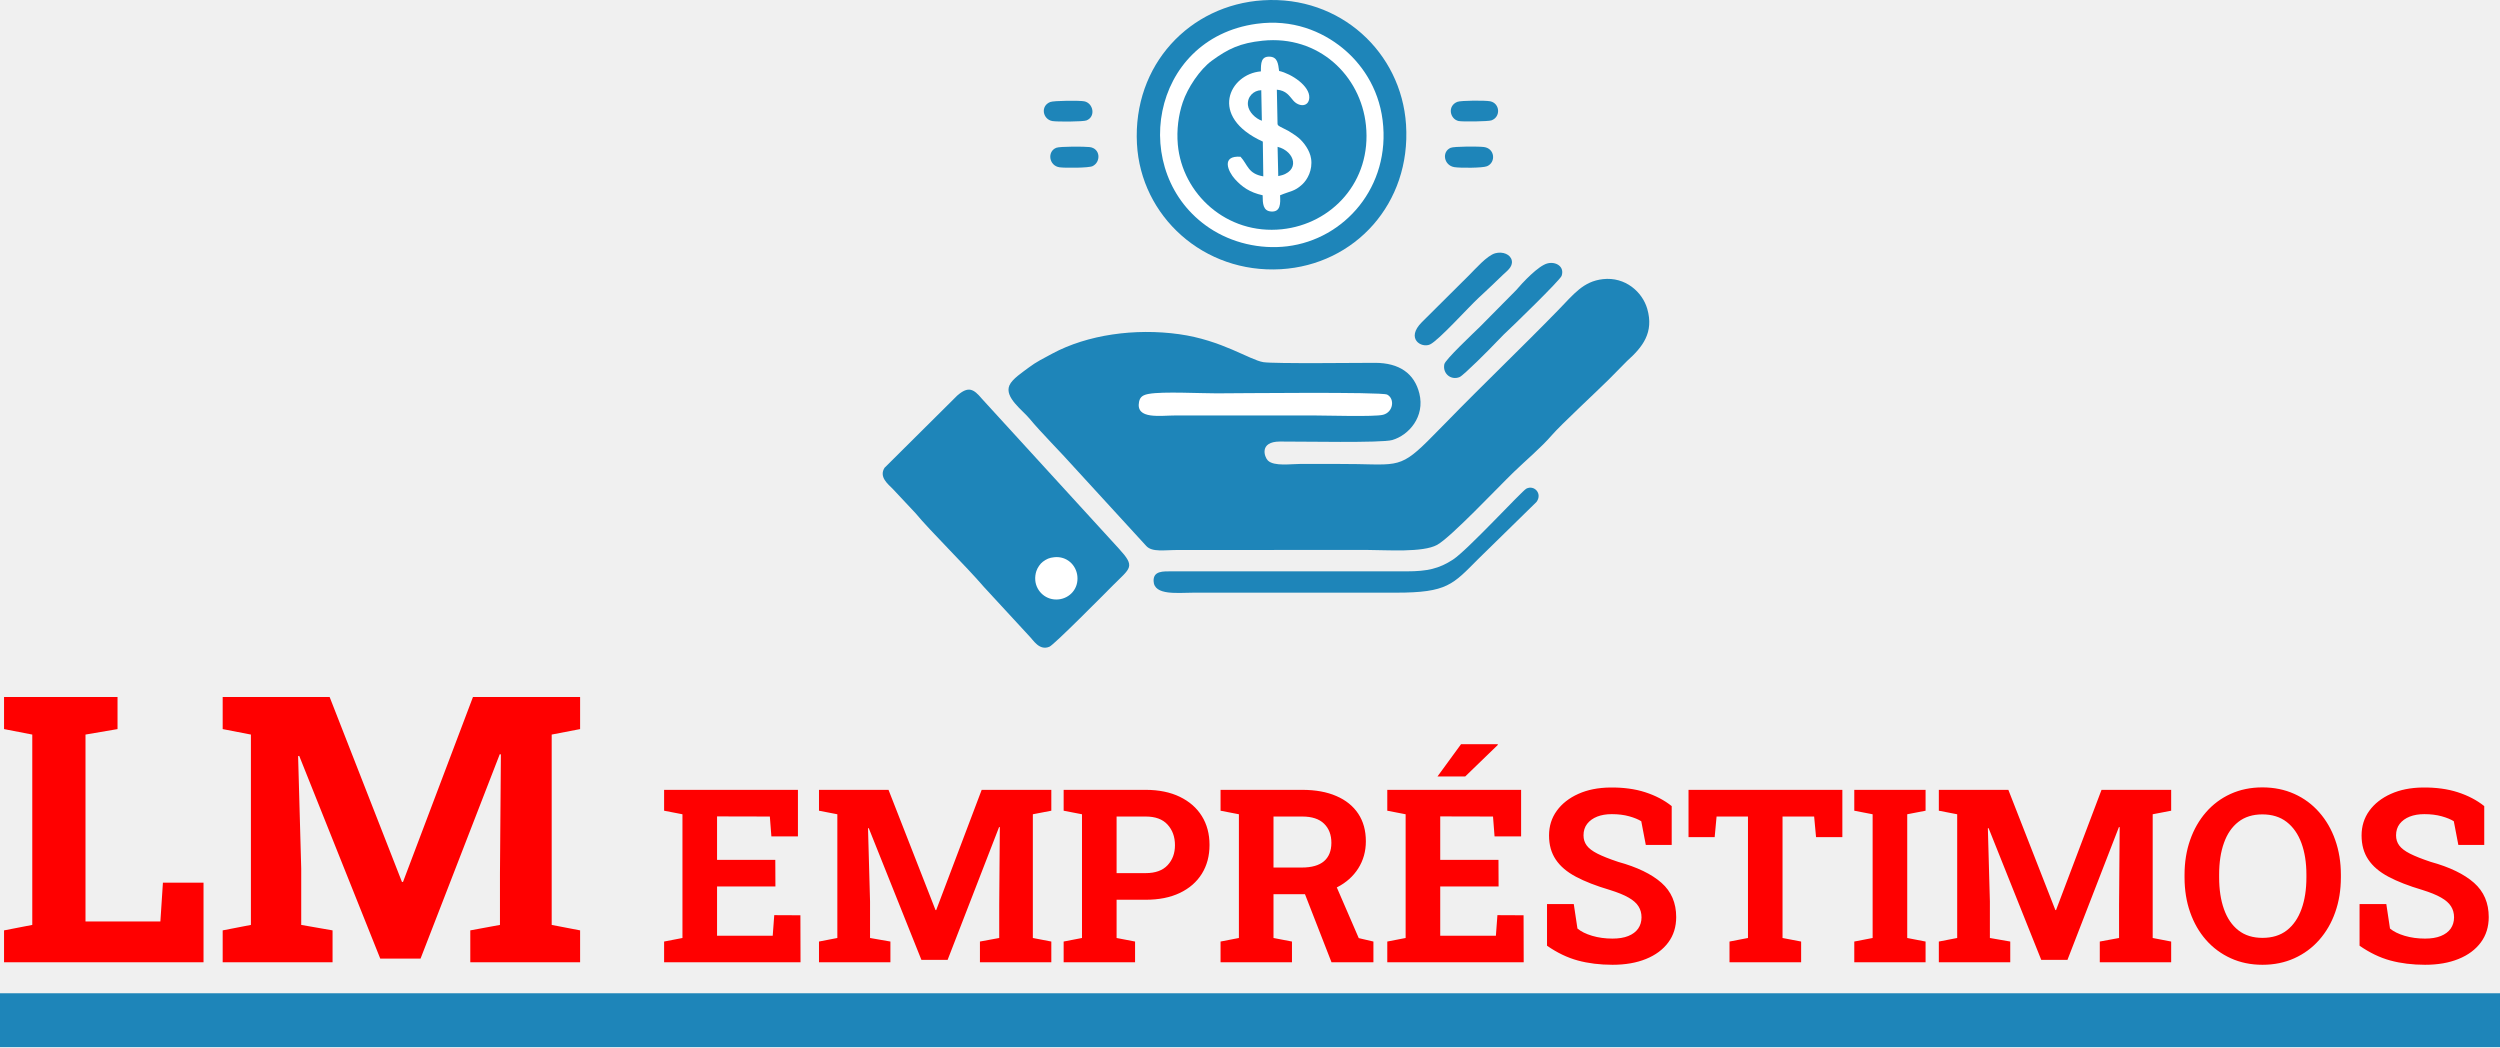
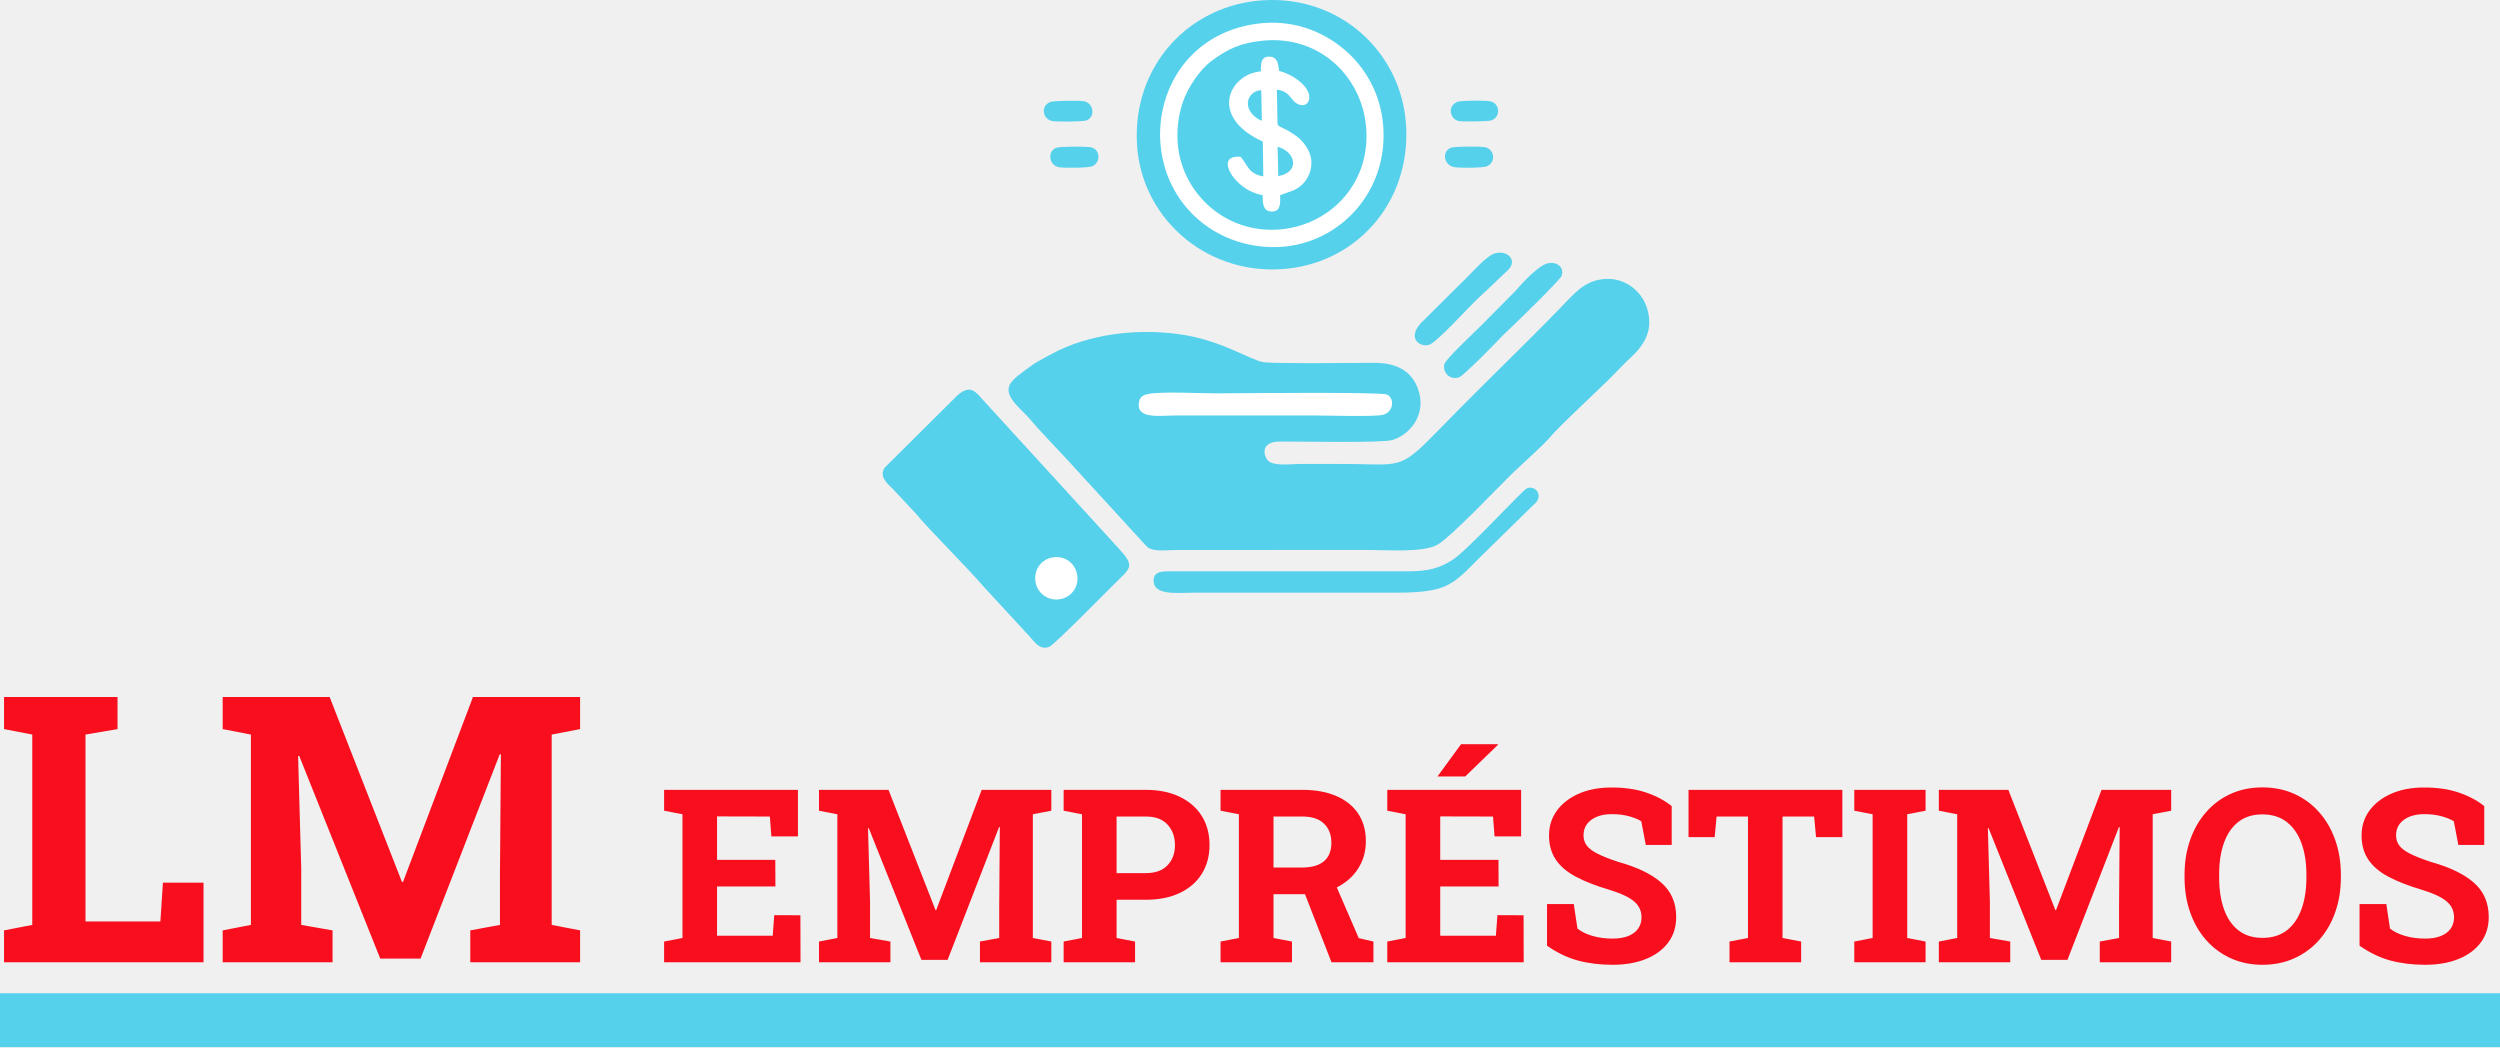
<svg xmlns="http://www.w3.org/2000/svg" viewBox="5008.634 7098.221 9000 3769.578">
  <g id="Camada_x0020_1" transform="matrix(1, 0, 0, 1, -949.5558, 5591.829)">
    <g id="_2269982263104">
      <g>
-         <path fill="#1E85B9" d="M11728.44 2511.35c-70.57,8.07 -104.21,53.45 -160.48,111.27 -131.05,134.65 -271.61,268.75 -403.62,404.38 -23,23.64 -43.53,44.55 -66.94,67.74 -106.81,105.8 -115.89,80.98 -320.15,81.89 -44.87,0.2 -89.79,-0.13 -134.67,-0.19 -36.32,-0.04 -97.85,9.82 -120.11,-12.29 -12.62,-12.53 -31.89,-67.83 43.04,-68.2 78.86,-0.39 366.66,5.67 404.71,-5.42 60.04,-17.49 118.38,-84.18 97.64,-167.73 -17.97,-72.38 -72.59,-110.16 -159.78,-110.2 -52.51,-0.02 -364.57,3.65 -401.87,-2.45 -49.3,-8.05 -149.56,-79.19 -302.99,-100.64 -159.48,-22.3 -330.43,1.96 -456.48,69.69 -30.14,16.2 -59.03,30.52 -84.54,49.97 -22.74,17.35 -60.14,41.18 -70.21,64.77 -18.43,43.19 47.55,89.01 72.74,119.77 39.28,47.94 117.2,125.71 161.95,176.5l257.61 281.16c21.68,23.97 63.75,14.72 119.65,14.97l677.2 -0.13c68.71,0.06 199.45,10.12 250.79,-18.32 49.87,-27.62 216.92,-205.22 276.17,-262.48 43.74,-42.28 98.47,-87.93 136.9,-132.58 31.27,-36.33 159.8,-155.58 204.23,-199.65l66.85 -67.71c55.15,-49.44 97.05,-101.63 72.15,-187.53 -17.53,-60.44 -78.95,-115.82 -159.79,-106.59z" />
-         <path fill="#1E85B9" d="M10505.18 1507.43c-263.8,16.57 -469.19,232.37 -453.96,516.85 13.94,260.24 239.58,467.67 518.36,451.21 266.48,-15.73 468.87,-237 450.34,-520.57 -16.96,-259.42 -236.33,-464.97 -514.74,-447.49z" />
-         <path fill="white" d="M10481.65 1592.11c-384.7,52.92 -462.62,539.31 -169.16,735.28 79.97,53.4 182.11,77.5 279.69,65.67 206.11,-25.01 373.28,-214.6 343.44,-453.71 -15.05,-120.6 -79.52,-207.26 -144.3,-259.98 -74.71,-60.79 -180.53,-105.03 -309.67,-87.26z" />
-         <path fill="#1E85B9" d="M9404.02 2930.61l-261.67 260.03c-20.34,33.14 12.24,58 30.41,76.46l81.89 87.38c51.98,63.25 180.43,188.79 246.22,265.59l162.45 176.07c14.69,14.26 36.17,53.97 72.82,38.47 17.3,-7.32 201.96,-194.09 229.09,-221.35 63.06,-63.36 81.88,-65.28 20.69,-132.08l-492.53 -538.85c-29.93,-35.51 -48.37,-47.44 -89.37,-11.72z" />
-         <path fill="#1E85B9" d="M10503.82 1652.91c-81.31,8.36 -124.65,29.33 -183.4,72.27 -42.41,31 -86.58,96.77 -104.36,149.69 -15.39,45.82 -22.49,99.05 -17.73,151.99 15.87,176.81 175.34,325.79 374.94,304.82 179.05,-18.81 323.38,-171.19 302.34,-374.25 -18.57,-179.35 -170.48,-325.2 -371.79,-304.52z" />
-         <path fill="#1E85B9" d="M11023.5 3563.21l-846.49 -0.04c-31.96,0.03 -66.84,-1.89 -65.89,34.72 1.41,53.96 88.45,41.95 146.69,42.06l727.22 0.05c183.26,0.04 203.33,-29.55 294.37,-120.79l210.07 -205.71c22.42,-29.71 -7.82,-62.48 -36.34,-48.05 -15.78,7.99 -211.88,221.44 -264.22,255.49 -50.6,32.91 -93.14,42.23 -165.41,42.27z" />
-         <path fill="white" d="M10497.43 1763.38c-112.85,8.99 -190.66,162.66 6.91,252.78l1.71 125.18c-55.52,-9.79 -55.29,-41.38 -81.93,-70.68 -70.7,-5.04 -45.21,52.97 -20.06,80.66 25.38,27.94 53.07,47.75 99.67,58.05 0.17,29.73 0.92,56.82 31.38,58.51 33.65,1.86 32.84,-29.86 31.35,-58.43 37.75,-15.98 51.45,-13.06 79.74,-39.08 18.82,-17.31 37.8,-51.97 32.03,-92.23 -4.36,-30.39 -26.44,-59.53 -44.91,-75.26 -8.42,-7.18 -24.46,-17.73 -36.57,-25.09l-30.62 -15.61c-10.55,-7.26 -3.37,-1.1 -8.77,-8.37l-2.51 -124.59c33.88,3.05 44.25,21.88 59.16,39.18 19.93,23.12 55.68,23.91 57.61,-9.9 2.44,-42.7 -64.14,-86.59 -108.64,-96.67 -3.49,-26.04 -5.68,-49.44 -32.41,-51.37 -32.88,-2.37 -33.23,23.67 -33.14,52.92z" />
+         <path d="M11728.44 2511.35c-70.57,8.07 -104.21,53.45 -160.48,111.27 -131.05,134.65 -271.61,268.75 -403.62,404.38 -23,23.64 -43.53,44.55 -66.94,67.74 -106.81,105.8 -115.89,80.98 -320.15,81.89 -44.87,0.2 -89.79,-0.13 -134.67,-0.19 -36.32,-0.04 -97.85,9.82 -120.11,-12.29 -12.62,-12.53 -31.89,-67.83 43.04,-68.2 78.86,-0.39 366.66,5.67 404.71,-5.42 60.04,-17.49 118.38,-84.18 97.64,-167.73 -17.97,-72.38 -72.59,-110.16 -159.78,-110.2 -52.51,-0.02 -364.57,3.65 -401.87,-2.45 -49.3,-8.05 -149.56,-79.19 -302.99,-100.64 -159.48,-22.3 -330.43,1.96 -456.48,69.69 -30.14,16.2 -59.03,30.52 -84.54,49.97 -22.74,17.35 -60.14,41.18 -70.21,64.77 -18.43,43.19 47.55,89.01 72.74,119.77 39.28,47.94 117.2,125.71 161.95,176.5l257.61 281.16c21.68,23.97 63.75,14.72 119.65,14.97l677.2 -0.13c68.71,0.06 199.45,10.12 250.79,-18.32 49.87,-27.62 216.92,-205.22 276.17,-262.48 43.74,-42.28 98.47,-87.93 136.9,-132.58 31.27,-36.33 159.8,-155.58 204.23,-199.65l66.85 -67.71c55.15,-49.44 97.05,-101.63 72.15,-187.53 -17.53,-60.44 -78.95,-115.82 -159.79,-106.59z" style="fill: rgb(85, 209, 236);" />
+         <path d="M10505.18 1507.43c-263.8,16.57 -469.19,232.37 -453.96,516.85 13.94,260.24 239.58,467.67 518.36,451.21 266.48,-15.73 468.87,-237 450.34,-520.57 -16.96,-259.42 -236.33,-464.97 -514.74,-447.49z" style="fill: rgb(85, 209, 236);" />
+         <path d="M10481.65 1592.11c-384.7,52.92 -462.62,539.31 -169.16,735.28 79.97,53.4 182.11,77.5 279.69,65.67 206.11,-25.01 373.28,-214.6 343.44,-453.71 -15.05,-120.6 -79.52,-207.26 -144.3,-259.98 -74.71,-60.79 -180.53,-105.03 -309.67,-87.26z" style="fill: rgb(255, 255, 255);" />
+         <path d="M9404.02 2930.61l-261.67 260.03c-20.34,33.14 12.24,58 30.41,76.46l81.89 87.38c51.98,63.25 180.43,188.79 246.22,265.59l162.45 176.07c14.69,14.26 36.17,53.97 72.82,38.47 17.3,-7.32 201.96,-194.09 229.09,-221.35 63.06,-63.36 81.88,-65.28 20.69,-132.08l-492.53 -538.85c-29.93,-35.51 -48.37,-47.44 -89.37,-11.72z" style="fill: rgb(85, 209, 236);" />
+         <path d="M10503.82 1652.91c-81.31,8.36 -124.65,29.33 -183.4,72.27 -42.41,31 -86.58,96.77 -104.36,149.69 -15.39,45.82 -22.49,99.05 -17.73,151.99 15.87,176.81 175.34,325.79 374.94,304.82 179.05,-18.81 323.38,-171.19 302.34,-374.25 -18.57,-179.35 -170.48,-325.2 -371.79,-304.52z" style="fill: rgb(85, 209, 236);" />
+         <path d="M11023.5 3563.21l-846.49 -0.04c-31.96,0.03 -66.84,-1.89 -65.89,34.72 1.41,53.96 88.45,41.95 146.69,42.06l727.22 0.05c183.26,0.04 203.33,-29.55 294.37,-120.79l210.07 -205.71c22.42,-29.71 -7.82,-62.48 -36.34,-48.05 -15.78,7.99 -211.88,221.44 -264.22,255.49 -50.6,32.91 -93.14,42.23 -165.41,42.27z" style="fill: rgb(85, 209, 236);" />
+         <path d="M10497.43 1763.38c-112.85,8.99 -190.66,162.66 6.91,252.78l1.71 125.18c-55.52,-9.79 -55.29,-41.38 -81.93,-70.68 -70.7,-5.04 -45.21,52.97 -20.06,80.66 25.38,27.94 53.07,47.75 99.67,58.05 0.17,29.73 0.92,56.82 31.38,58.51 33.65,1.86 32.84,-29.86 31.35,-58.43 37.75,-15.98 51.45,-13.06 79.74,-39.08 18.82,-17.31 37.8,-51.97 32.03,-92.23 -4.36,-30.39 -26.44,-59.53 -44.91,-75.26 -8.42,-7.18 -24.46,-17.73 -36.57,-25.09l-30.62 -15.61c-10.55,-7.26 -3.37,-1.1 -8.77,-8.37l-2.51 -124.59c33.88,3.05 44.25,21.88 59.16,39.18 19.93,23.12 55.68,23.91 57.61,-9.9 2.44,-42.7 -64.14,-86.59 -108.64,-96.67 -3.49,-26.04 -5.68,-49.44 -32.41,-51.37 -32.88,-2.37 -33.23,23.67 -33.14,52.92z" style="fill: rgb(255, 255, 255);" />
        <path fill="white" d="M10094.67 2924.24c-20.37,3.59 -32.15,9.75 -35.89,28.53 -12.92,64.94 76.49,49.15 133.62,49.25 83.37,0.13 166.73,0.01 250.1,0.07 82.08,0.05 164.17,-0.04 246.25,-0.03 44.78,0 217.73,5.46 248.4,-2.44 37.45,-9.64 42.82,-57.91 14.95,-72.63 -19.99,-10.56 -549.99,-4.62 -613.49,-4.53 -59.64,0.07 -193.47,-7.11 -243.94,1.78z" />
-         <path fill="#1E85B9" d="M11529.07 2454.62c-32.76,8.26 -89.14,68.47 -113.15,96.79l-130.14 131.52c-25.21,24.69 -124.5,117.9 -127.98,134.54 -6.98,33.51 23.64,59.1 54.9,46.4 14.08,-5.72 109.99,-101.94 132.16,-125.67l26.62 -27.32c30.48,-28.22 203.14,-195.84 208.51,-211.43 11.36,-33.02 -20.17,-52.57 -50.92,-44.83z" />
-         <path fill="#1E85B9" d="M11341.1 2418.12c-29.83,8 -73.79,59.08 -92.6,77.45l-171.7 170.76c-59.09,59.16 -1.68,94.53 29.64,79.97 30.52,-14.18 137.31,-132.86 174.89,-167.77 29.67,-27.58 58.18,-54.26 87.05,-82.45 12.96,-12.67 36.76,-28.39 32.34,-51.51 -4.26,-22.25 -32.09,-33.83 -59.62,-26.45z" />
-         <path fill="#1E85B9" d="M9761.16 2038.29c-34.19,13.06 -27.05,65.32 11.91,70.46 19.4,2.55 104.23,2.51 118.37,-4.25 30.41,-14.55 29.07,-63.78 -10.62,-68.66 -18.67,-2.29 -106.66,-2.51 -119.66,2.45z" />
-         <path fill="#1E85B9" d="M11180.38 2038.53c-32.93,14.48 -24.09,63.14 13.07,69.5 20.51,3.5 102.5,3.38 118.18,-3.26 32.27,-13.65 28.57,-63.76 -11.14,-69.1 -18.75,-2.52 -107.86,-2.53 -120.11,2.86z" />
-         <path fill="#1E85B9" d="M9739.33 1873.53c-36.96,14.28 -27.11,62.84 7.45,68.7 16.81,2.86 110.59,2.51 122.73,-2.3 34.57,-13.67 24.48,-62.84 -8.52,-68.9 -17.24,-3.16 -108.78,-2.47 -121.66,2.5z" />
-         <path fill="#1E85B9" d="M11204.57 1873.04c-36.8,14.74 -26.68,62.41 4.88,69.08 13.38,2.83 106.53,1.7 117.86,-2.36 34.4,-12.32 30.95,-61.31 -4.27,-68.72 -17.08,-3.59 -105.54,-3.17 -118.47,2z" />
-         <path fill="#1E85B9" d="M10559.93 2140.36c81.24,-14.79 61.43,-89.2 -2.44,-105.46l2.44 105.46z" />
-         <path fill="#1E85B9" d="M10500.9 1941.02l-2.16 -109.9c-28.05,0.5 -51.29,24.05 -47.98,53.97 2.76,25.02 28.08,48.55 50.14,55.93z" />
+         <path d="M11529.07 2454.62c-32.76,8.26 -89.14,68.47 -113.15,96.79l-130.14 131.52c-25.21,24.69 -124.5,117.9 -127.98,134.54 -6.98,33.51 23.64,59.1 54.9,46.4 14.08,-5.72 109.99,-101.94 132.16,-125.67l26.62 -27.32c30.48,-28.22 203.14,-195.84 208.51,-211.43 11.36,-33.02 -20.17,-52.57 -50.92,-44.83z" style="fill: rgb(85, 209, 236);" />
+         <path d="M11341.1 2418.12c-29.83,8 -73.79,59.08 -92.6,77.45l-171.7 170.76c-59.09,59.16 -1.68,94.53 29.64,79.97 30.52,-14.18 137.31,-132.86 174.89,-167.77 29.67,-27.58 58.18,-54.26 87.05,-82.45 12.96,-12.67 36.76,-28.39 32.34,-51.51 -4.26,-22.25 -32.09,-33.83 -59.62,-26.45z" style="fill: rgb(85, 209, 236);" />
+         <path d="M9761.16 2038.29c-34.19,13.06 -27.05,65.32 11.91,70.46 19.4,2.55 104.23,2.51 118.37,-4.25 30.41,-14.55 29.07,-63.78 -10.62,-68.66 -18.67,-2.29 -106.66,-2.51 -119.66,2.45z" style="fill: rgb(85, 209, 236);" />
+         <path d="M11180.38 2038.53c-32.93,14.48 -24.09,63.14 13.07,69.5 20.51,3.5 102.5,3.38 118.18,-3.26 32.27,-13.65 28.57,-63.76 -11.14,-69.1 -18.75,-2.52 -107.86,-2.53 -120.11,2.86z" style="fill: rgb(85, 209, 236);" />
+         <path d="M9739.33 1873.53c-36.96,14.28 -27.11,62.84 7.45,68.7 16.81,2.86 110.59,2.51 122.73,-2.3 34.57,-13.67 24.48,-62.84 -8.52,-68.9 -17.24,-3.16 -108.78,-2.47 -121.66,2.5z" style="fill: rgb(85, 209, 236);" />
+         <path d="M11204.57 1873.04c-36.8,14.74 -26.68,62.41 4.88,69.08 13.38,2.83 106.53,1.7 117.86,-2.36 34.4,-12.32 30.95,-61.31 -4.27,-68.72 -17.08,-3.59 -105.54,-3.17 -118.47,2z" style="fill: rgb(85, 209, 236);" />
+         <path d="M10559.93 2140.36c81.24,-14.79 61.43,-89.2 -2.44,-105.46l2.44 105.46z" style="fill: rgb(85, 209, 236);" />
+         <path d="M10500.9 1941.02l-2.16 -109.9c-28.05,0.5 -51.29,24.05 -47.98,53.97 2.76,25.02 28.08,48.55 50.14,55.93z" style="fill: rgb(85, 209, 236);" />
        <path fill="white" d="M9753.56 3512.37c-18.2,1.87 -27.89,6.56 -41.04,16.17 -9.48,6.93 -19.37,21.65 -23.34,33.49 -3.45,10.25 -5.04,22.16 -3.97,34 3.55,39.56 39.23,72.89 83.88,68.2 40.06,-4.21 72.35,-38.3 67.64,-83.73 -4.15,-40.13 -38.14,-72.76 -83.17,-68.13z" />
      </g>
-       <path fill="red" fill-rule="nonzero" d="M5972.76 4970.6l0 -114.84 101.63 -19.7 0 -685.23 -101.63 -19.7 0 -115.51 101.63 0 191.62 0 115.29 0 0 115.51 -115.29 19.7 0 672.92 269.53 0 9.17 -139.69 146.18 0 0 286.54 -718.13 0zm787.08 0l0 -114.84 101.63 -19.7 0 -685.23 -101.63 -19.7 0 -115.51 101.63 0 283.41 0 260.35 665.75 3.8 0 251.84 -665.75 385.71 0 0 115.51 -102.3 19.7 0 685.23 102.3 19.7 0 114.84 -395.33 0 0 -114.84 106.78 -19.7 0 -182.89 3.35 -430.93 -4.03 -0.67 -285.19 735.82 -145.06 0 -291.69 -729.78 -4.03 0.68 11.2 405.18 0 202.59 112.82 19.7 0 114.84 -395.56 0zm1589.14 0l0 -74.65 66.06 -12.8 0 -445.4 -66.06 -12.8 0 -75.09 481.77 0 0 167.63 -95.6 0 -5.52 -71.59 -190.04 -0.44 0 156.42 209.68 0 0.44 95.89 -210.12 0 0 177.38 200.37 0 5.52 -74.21 94.15 0.43 0.44 169.23 -491.09 0zm557.58 0l0 -74.65 66.06 -12.8 0 -445.4 -66.06 -12.8 0 -75.09 66.06 0 184.22 0 169.22 432.74 2.47 0 163.7 -432.74 250.71 0 0 75.09 -66.5 12.8 0 445.4 66.5 12.8 0 74.65 -256.97 0 0 -74.65 69.41 -12.8 0 -118.88 2.18 -280.1 -2.62 -0.44 -185.37 478.28 -94.29 0 -189.6 -474.35 -2.62 0.44 7.28 263.37 0 131.68 73.33 12.8 0 74.65 -257.11 0zm880.76 0l0 -74.65 66.06 -12.8 0 -445.4 -66.06 -12.8 0 -75.09 66.06 0 229.32 0c47.58,0 88.47,8.44 122.81,25.03 34.34,16.59 60.82,39.72 79.3,69.41 18.48,29.68 27.65,64.31 27.65,103.89 0,39.43 -9.17,74.06 -27.65,103.75 -18.48,29.68 -44.96,52.67 -79.3,69.11 -34.34,16.3 -75.23,24.45 -122.81,24.45l-104.77 0 0 137.65 66.5 12.8 0 74.65 -257.11 0zm190.61 -320.99l104.77 0c34.78,0 60.97,-9.46 78.72,-28.38 17.75,-18.91 26.63,-42.92 26.63,-72.17 0,-29.97 -8.88,-54.56 -26.63,-74.06 -17.75,-19.5 -43.94,-29.1 -78.72,-29.1l-104.77 0 0 203.71zm374.25 320.99l0 -74.65 66.06 -12.8 0 -445.4 -66.06 -12.8 0 -75.09 294.22 0c47.72,0 88.61,7.42 122.66,22.27 34.19,14.69 60.39,35.94 78.72,63.44 18.33,27.64 27.5,60.67 27.5,99.38 0,36.38 -9.17,68.82 -27.35,97.63 -18.19,28.67 -43.51,51.22 -75.81,67.81 -32.45,16.44 -69.85,24.74 -112.19,25.03l-117.14 0 0 157.73 66.5 12.8 0 74.65 -257.11 0zm399.42 0l-104.48 -268.17 112.19 -27.65 90.36 208.81 52.82 12.36 0 74.65 -150.89 0zm-208.81 -341.07l101.43 0c35.79,0 62.56,-7.57 80.31,-22.7 17.76,-15.28 26.63,-37.4 26.63,-66.35 0,-28.67 -8.73,-51.66 -26.33,-68.83 -17.61,-17.17 -43.8,-25.75 -78.43,-25.75l-103.61 0 0 183.63zm409.61 341.07l0 -74.65 66.06 -12.8 0 -445.4 -66.06 -12.8 0 -75.09 481.78 0 0 167.63 -95.6 0 -5.53 -71.59 -190.04 -0.44 0 156.42 209.68 0 0.44 95.89 -210.12 0 0 177.38 200.37 0 5.53 -74.21 94.14 0.43 0.44 169.23 -491.09 0zm180.72 -668.9l84.83 -116.26 131.83 0 0.73 2.47 -117.57 113.79 -96.33 0 -3.49 0zm630.05 677.92c-45.69,0 -87.31,-5.24 -124.85,-15.42 -37.54,-10.19 -74.5,-27.94 -110.87,-53.26l0 -150.02 96.32 0 13.24 88.18c12.81,10.77 30.41,19.5 52.82,26.19 22.56,6.69 47,10.04 73.34,10.04 22.55,0 41.47,-3.05 56.89,-9.31 15.57,-6.26 27.36,-15.13 35.51,-26.63 8,-11.64 12.07,-25.17 12.07,-40.74 0,-14.84 -3.63,-27.94 -10.91,-39.43 -7.13,-11.5 -19.06,-22.12 -35.79,-31.58 -16.59,-9.6 -39.15,-18.62 -67.52,-27.5 -49.18,-14.55 -89.92,-30.41 -122.08,-47.58 -32.3,-17.17 -56.46,-37.69 -72.46,-61.84 -16.16,-24.01 -24.16,-52.82 -24.16,-86.72 0,-33.47 9.31,-63.15 27.94,-88.91 18.63,-25.61 44.38,-45.83 77.41,-60.68 32.88,-14.84 71.01,-22.4 114.22,-22.99 47.73,-0.58 89.93,5.1 126.74,17.03 36.81,11.93 68.68,28.52 95.31,49.91l0 139.83 -93.27 0 -16.3 -85.27c-10.77,-6.84 -25.32,-12.8 -43.65,-17.89 -18.34,-5.1 -39.14,-7.72 -62.42,-7.72 -19.94,0 -37.55,2.91 -52.68,8.88 -15.28,6.11 -27.21,14.7 -36.08,26.05 -8.73,11.34 -13.1,25.17 -13.1,41.32 0,13.97 3.78,26.19 11.5,36.52 7.56,10.33 20.51,20.23 38.55,29.39 18.05,9.17 42.93,19.07 74.8,29.69 68.53,18.91 120.48,44.09 155.83,75.37 35.36,31.29 52.97,72.32 52.97,123.25 0,35.21 -9.46,65.77 -28.52,91.37 -19.06,25.76 -45.69,45.55 -80.18,59.52 -34.33,13.97 -74.49,20.95 -120.62,20.95zm421.25 -9.02l0 -74.65 66.49 -12.8 0 -437.25 -113.06 0 -6.84 74.06 -94.14 0 0 -170.1 553.8 0 0 170.1 -94.72 0 -6.84 -74.06 -113.79 0 0 437.25 66.93 12.8 0 74.65 -257.83 0zm449.18 0l0 -74.65 66.06 -12.8 0 -445.4 -66.06 -12.8 0 -75.09 256.67 0 0 75.09 -66.06 12.8 0 445.4 66.06 12.8 0 74.65 -256.67 0zm304.4 0l0 -74.65 66.06 -12.8 0 -445.4 -66.06 -12.8 0 -75.09 66.06 0 184.21 0 169.23 432.74 2.47 0 163.7 -432.74 250.71 0 0 75.09 -66.5 12.8 0 445.4 66.5 12.8 0 74.65 -256.97 0 0 -74.65 69.41 -12.8 0 -118.88 2.18 -280.1 -2.62 -0.44 -185.38 478.28 -94.29 0 -189.59 -474.35 -2.62 0.44 7.27 263.37 0 131.68 73.34 12.8 0 74.65 -257.11 0zm1165.08 9.02c-41.76,0 -79.89,-7.86 -114.23,-23.57 -34.34,-15.57 -64.02,-37.54 -88.9,-65.77 -24.88,-28.38 -43.94,-61.55 -57.33,-99.82 -13.39,-38.12 -20.08,-80.03 -20.08,-125.57l0 -9.31c0,-45.26 6.69,-86.87 20.08,-125.14 13.39,-38.27 32.45,-71.59 57.18,-99.96 24.74,-28.38 54.28,-50.5 88.62,-66.07 34.34,-15.56 72.46,-23.42 114.22,-23.42 42.05,0 80.47,7.86 115.1,23.42 34.78,15.57 64.6,37.69 89.48,66.07 25.03,28.37 44.39,61.69 57.77,99.96 13.53,38.27 20.37,79.88 20.37,125.14l0 9.31c0,45.54 -6.84,87.45 -20.37,125.57 -13.38,38.27 -32.74,71.44 -57.77,99.82 -24.88,28.23 -54.7,50.2 -89.19,65.77 -34.63,15.71 -72.9,23.57 -114.95,23.57zm0 -96.91c35.21,0 64.6,-9.02 87.89,-27.21 23.28,-18.19 40.74,-43.65 52.52,-76.24 11.93,-32.74 17.76,-70.87 17.76,-114.37l0 -10.19c0,-42.92 -5.97,-80.61 -17.9,-113.2 -11.93,-32.45 -29.69,-57.92 -53.11,-76.1 -23.43,-18.19 -52.68,-27.21 -87.6,-27.21 -34.63,0 -63.44,9.02 -86.43,27.06 -23.14,18.04 -40.31,43.22 -51.8,75.67 -11.64,32.44 -17.32,70.27 -17.32,113.78l0 10.19c0,43.5 5.68,81.63 17.32,114.37 11.49,32.59 28.81,58.05 51.94,76.24 23.14,18.19 52.1,27.21 86.73,27.21zm585.23 96.91c-45.69,0 -87.31,-5.24 -124.85,-15.42 -37.54,-10.19 -74.5,-27.94 -110.87,-53.26l0 -150.02 96.32 0 13.24 88.18c12.81,10.77 30.41,19.5 52.82,26.19 22.56,6.69 47,10.04 73.34,10.04 22.55,0 41.47,-3.05 56.89,-9.31 15.57,-6.26 27.36,-15.13 35.51,-26.63 8,-11.64 12.07,-25.17 12.07,-40.74 0,-14.84 -3.63,-27.94 -10.91,-39.43 -7.13,-11.5 -19.06,-22.12 -35.79,-31.58 -16.59,-9.6 -39.15,-18.62 -67.52,-27.5 -49.18,-14.55 -89.92,-30.41 -122.08,-47.58 -32.3,-17.17 -56.46,-37.69 -72.46,-61.84 -16.16,-24.01 -24.16,-52.82 -24.16,-86.72 0,-33.47 9.31,-63.15 27.94,-88.91 18.63,-25.61 44.38,-45.83 77.41,-60.68 32.88,-14.84 71.01,-22.4 114.22,-22.99 47.73,-0.58 89.93,5.1 126.74,17.03 36.81,11.93 68.68,28.52 95.31,49.91l0 139.83 -93.27 0 -16.3 -85.27c-10.77,-6.84 -25.32,-12.8 -43.65,-17.89 -18.34,-5.1 -39.14,-7.72 -62.42,-7.72 -19.94,0 -37.55,2.91 -52.68,8.88 -15.28,6.11 -27.21,14.7 -36.08,26.05 -8.73,11.34 -13.1,25.17 -13.1,41.32 0,13.97 3.78,26.19 11.5,36.52 7.56,10.33 20.51,20.23 38.55,29.39 18.05,9.17 42.93,19.07 74.8,29.69 68.53,18.91 120.48,44.09 155.83,75.37 35.36,31.29 52.97,72.32 52.97,123.25 0,35.21 -9.46,65.77 -28.52,91.37 -19.06,25.76 -45.69,45.55 -80.18,59.52 -34.33,13.97 -74.49,20.95 -120.62,20.95z" />
-       <polygon fill="#1E85B9" points="14958.19,5082.13 5958.19,5082.13 5958.19,5275.97 14958.19,5275.97 " />
+       <path fill-rule="nonzero" d="M5972.76 4970.6l0 -114.84 101.63 -19.7 0 -685.23 -101.63 -19.7 0 -115.51 101.63 0 191.62 0 115.29 0 0 115.51 -115.29 19.7 0 672.92 269.53 0 9.17 -139.69 146.18 0 0 286.54 -718.13 0zm787.08 0l0 -114.84 101.63 -19.7 0 -685.23 -101.63 -19.7 0 -115.51 101.63 0 283.41 0 260.35 665.75 3.8 0 251.84 -665.75 385.71 0 0 115.51 -102.3 19.7 0 685.23 102.3 19.7 0 114.84 -395.33 0 0 -114.84 106.78 -19.7 0 -182.89 3.35 -430.93 -4.03 -0.67 -285.19 735.82 -145.06 0 -291.69 -729.78 -4.03 0.68 11.2 405.18 0 202.59 112.82 19.7 0 114.84 -395.56 0zm1589.14 0l0 -74.65 66.06 -12.8 0 -445.4 -66.06 -12.8 0 -75.09 481.77 0 0 167.63 -95.6 0 -5.52 -71.59 -190.04 -0.44 0 156.42 209.68 0 0.44 95.89 -210.12 0 0 177.38 200.37 0 5.52 -74.21 94.15 0.43 0.44 169.23 -491.09 0zm557.58 0l0 -74.65 66.06 -12.8 0 -445.4 -66.06 -12.8 0 -75.09 66.06 0 184.22 0 169.22 432.74 2.47 0 163.7 -432.74 250.71 0 0 75.09 -66.5 12.8 0 445.4 66.5 12.8 0 74.65 -256.97 0 0 -74.65 69.41 -12.8 0 -118.88 2.18 -280.1 -2.62 -0.44 -185.37 478.28 -94.29 0 -189.6 -474.35 -2.62 0.44 7.28 263.37 0 131.68 73.33 12.8 0 74.65 -257.11 0zm880.76 0l0 -74.65 66.06 -12.8 0 -445.4 -66.06 -12.8 0 -75.09 66.06 0 229.32 0c47.58,0 88.47,8.44 122.81,25.03 34.34,16.59 60.82,39.72 79.3,69.41 18.48,29.68 27.65,64.31 27.65,103.89 0,39.43 -9.17,74.06 -27.65,103.75 -18.48,29.68 -44.96,52.67 -79.3,69.11 -34.34,16.3 -75.23,24.45 -122.81,24.45l-104.77 0 0 137.65 66.5 12.8 0 74.65 -257.11 0zm190.61 -320.99l104.77 0c34.78,0 60.97,-9.46 78.72,-28.38 17.75,-18.91 26.63,-42.92 26.63,-72.17 0,-29.97 -8.88,-54.56 -26.63,-74.06 -17.75,-19.5 -43.94,-29.1 -78.72,-29.1l-104.77 0 0 203.71zm374.25 320.99l0 -74.65 66.06 -12.8 0 -445.4 -66.06 -12.8 0 -75.09 294.22 0c47.72,0 88.61,7.42 122.66,22.27 34.19,14.69 60.39,35.94 78.72,63.44 18.33,27.64 27.5,60.67 27.5,99.38 0,36.38 -9.17,68.82 -27.35,97.63 -18.19,28.67 -43.51,51.22 -75.81,67.81 -32.45,16.44 -69.85,24.74 -112.19,25.03l-117.14 0 0 157.73 66.5 12.8 0 74.65 -257.11 0zm399.42 0l-104.48 -268.17 112.19 -27.65 90.36 208.81 52.82 12.36 0 74.65 -150.89 0zm-208.81 -341.07l101.43 0c35.79,0 62.56,-7.57 80.31,-22.7 17.76,-15.28 26.63,-37.4 26.63,-66.35 0,-28.67 -8.73,-51.66 -26.33,-68.83 -17.61,-17.17 -43.8,-25.75 -78.43,-25.75l-103.61 0 0 183.63zm409.61 341.07l0 -74.65 66.06 -12.8 0 -445.4 -66.06 -12.8 0 -75.09 481.78 0 0 167.63 -95.6 0 -5.53 -71.59 -190.04 -0.44 0 156.42 209.68 0 0.44 95.89 -210.12 0 0 177.38 200.37 0 5.53 -74.21 94.14 0.43 0.44 169.23 -491.09 0zm180.72 -668.9l84.83 -116.26 131.83 0 0.73 2.47 -117.57 113.79 -96.33 0 -3.49 0zm630.05 677.92c-45.69,0 -87.31,-5.24 -124.85,-15.42 -37.54,-10.19 -74.5,-27.94 -110.87,-53.26l0 -150.02 96.32 0 13.24 88.18c12.81,10.77 30.41,19.5 52.82,26.19 22.56,6.69 47,10.04 73.34,10.04 22.55,0 41.47,-3.05 56.89,-9.31 15.57,-6.26 27.36,-15.13 35.51,-26.63 8,-11.64 12.07,-25.17 12.07,-40.74 0,-14.84 -3.63,-27.94 -10.91,-39.43 -7.13,-11.5 -19.06,-22.12 -35.79,-31.58 -16.59,-9.6 -39.15,-18.62 -67.52,-27.5 -49.18,-14.55 -89.92,-30.41 -122.08,-47.58 -32.3,-17.17 -56.46,-37.69 -72.46,-61.84 -16.16,-24.01 -24.16,-52.82 -24.16,-86.72 0,-33.47 9.31,-63.15 27.94,-88.91 18.63,-25.61 44.38,-45.83 77.41,-60.68 32.88,-14.84 71.01,-22.4 114.22,-22.99 47.73,-0.58 89.93,5.1 126.74,17.03 36.81,11.93 68.68,28.52 95.31,49.91l0 139.83 -93.27 0 -16.3 -85.27c-10.77,-6.84 -25.32,-12.8 -43.65,-17.89 -18.34,-5.1 -39.14,-7.72 -62.42,-7.72 -19.94,0 -37.55,2.91 -52.68,8.88 -15.28,6.11 -27.21,14.7 -36.08,26.05 -8.73,11.34 -13.1,25.17 -13.1,41.32 0,13.97 3.78,26.19 11.5,36.52 7.56,10.33 20.51,20.23 38.55,29.39 18.05,9.17 42.93,19.07 74.8,29.69 68.53,18.91 120.48,44.09 155.83,75.37 35.36,31.29 52.97,72.32 52.97,123.25 0,35.21 -9.46,65.77 -28.52,91.37 -19.06,25.76 -45.69,45.55 -80.18,59.52 -34.33,13.97 -74.49,20.95 -120.62,20.95zm421.25 -9.02l0 -74.65 66.49 -12.8 0 -437.25 -113.06 0 -6.84 74.06 -94.14 0 0 -170.1 553.8 0 0 170.1 -94.72 0 -6.84 -74.06 -113.79 0 0 437.25 66.93 12.8 0 74.65 -257.83 0zm449.18 0l0 -74.65 66.06 -12.8 0 -445.4 -66.06 -12.8 0 -75.09 256.67 0 0 75.09 -66.06 12.8 0 445.4 66.06 12.8 0 74.65 -256.67 0zm304.4 0l0 -74.65 66.06 -12.8 0 -445.4 -66.06 -12.8 0 -75.09 66.06 0 184.21 0 169.23 432.74 2.47 0 163.7 -432.74 250.71 0 0 75.09 -66.5 12.8 0 445.4 66.5 12.8 0 74.65 -256.97 0 0 -74.65 69.41 -12.8 0 -118.88 2.18 -280.1 -2.62 -0.44 -185.38 478.28 -94.29 0 -189.59 -474.35 -2.62 0.44 7.27 263.37 0 131.68 73.34 12.8 0 74.65 -257.11 0zm1165.08 9.02c-41.76,0 -79.89,-7.86 -114.23,-23.57 -34.34,-15.57 -64.02,-37.54 -88.9,-65.77 -24.88,-28.38 -43.94,-61.55 -57.33,-99.82 -13.39,-38.12 -20.08,-80.03 -20.08,-125.57l0 -9.31c0,-45.26 6.69,-86.87 20.08,-125.14 13.39,-38.27 32.45,-71.59 57.18,-99.96 24.74,-28.38 54.28,-50.5 88.62,-66.07 34.34,-15.56 72.46,-23.42 114.22,-23.42 42.05,0 80.47,7.86 115.1,23.42 34.78,15.57 64.6,37.69 89.48,66.07 25.03,28.37 44.39,61.69 57.77,99.96 13.53,38.27 20.37,79.88 20.37,125.14l0 9.31c0,45.54 -6.84,87.45 -20.37,125.57 -13.38,38.27 -32.74,71.44 -57.77,99.82 -24.88,28.23 -54.7,50.2 -89.19,65.77 -34.63,15.71 -72.9,23.57 -114.95,23.57zm0 -96.91c35.21,0 64.6,-9.02 87.89,-27.21 23.28,-18.19 40.74,-43.65 52.52,-76.24 11.93,-32.74 17.76,-70.87 17.76,-114.37l0 -10.19c0,-42.92 -5.97,-80.61 -17.9,-113.2 -11.93,-32.45 -29.69,-57.92 -53.11,-76.1 -23.43,-18.19 -52.68,-27.21 -87.6,-27.21 -34.63,0 -63.44,9.02 -86.43,27.06 -23.14,18.04 -40.31,43.22 -51.8,75.67 -11.64,32.44 -17.32,70.27 -17.32,113.78l0 10.19c0,43.5 5.68,81.63 17.32,114.37 11.49,32.59 28.81,58.05 51.94,76.24 23.14,18.19 52.1,27.21 86.73,27.21zm585.23 96.91c-45.69,0 -87.31,-5.24 -124.85,-15.42 -37.54,-10.19 -74.5,-27.94 -110.87,-53.26l0 -150.02 96.32 0 13.24 88.18c12.81,10.77 30.41,19.5 52.82,26.19 22.56,6.69 47,10.04 73.34,10.04 22.55,0 41.47,-3.05 56.89,-9.31 15.57,-6.26 27.36,-15.13 35.51,-26.63 8,-11.64 12.07,-25.17 12.07,-40.74 0,-14.84 -3.63,-27.94 -10.91,-39.43 -7.13,-11.5 -19.06,-22.12 -35.79,-31.58 -16.59,-9.6 -39.15,-18.62 -67.52,-27.5 -49.18,-14.55 -89.92,-30.41 -122.08,-47.58 -32.3,-17.17 -56.46,-37.69 -72.46,-61.84 -16.16,-24.01 -24.16,-52.82 -24.16,-86.72 0,-33.47 9.31,-63.15 27.94,-88.91 18.63,-25.61 44.38,-45.83 77.41,-60.68 32.88,-14.84 71.01,-22.4 114.22,-22.99 47.73,-0.58 89.93,5.1 126.74,17.03 36.81,11.93 68.68,28.52 95.31,49.91l0 139.83 -93.27 0 -16.3 -85.27c-10.77,-6.84 -25.32,-12.8 -43.65,-17.89 -18.34,-5.1 -39.14,-7.72 -62.42,-7.72 -19.94,0 -37.55,2.91 -52.68,8.88 -15.28,6.11 -27.21,14.7 -36.08,26.05 -8.73,11.34 -13.1,25.17 -13.1,41.32 0,13.97 3.78,26.19 11.5,36.52 7.56,10.33 20.51,20.23 38.55,29.39 18.05,9.17 42.93,19.07 74.8,29.69 68.53,18.91 120.48,44.09 155.83,75.37 35.36,31.29 52.97,72.32 52.97,123.25 0,35.21 -9.46,65.77 -28.52,91.37 -19.06,25.76 -45.69,45.55 -80.18,59.52 -34.33,13.97 -74.49,20.95 -120.62,20.95z" style="fill: rgb(249, 14, 30);" />
+       <polygon points="14958.19,5082.13 5958.19,5082.13 5958.19,5275.97 14958.19,5275.97 " style="fill: rgb(85, 209, 236);" />
    </g>
  </g>
</svg>
